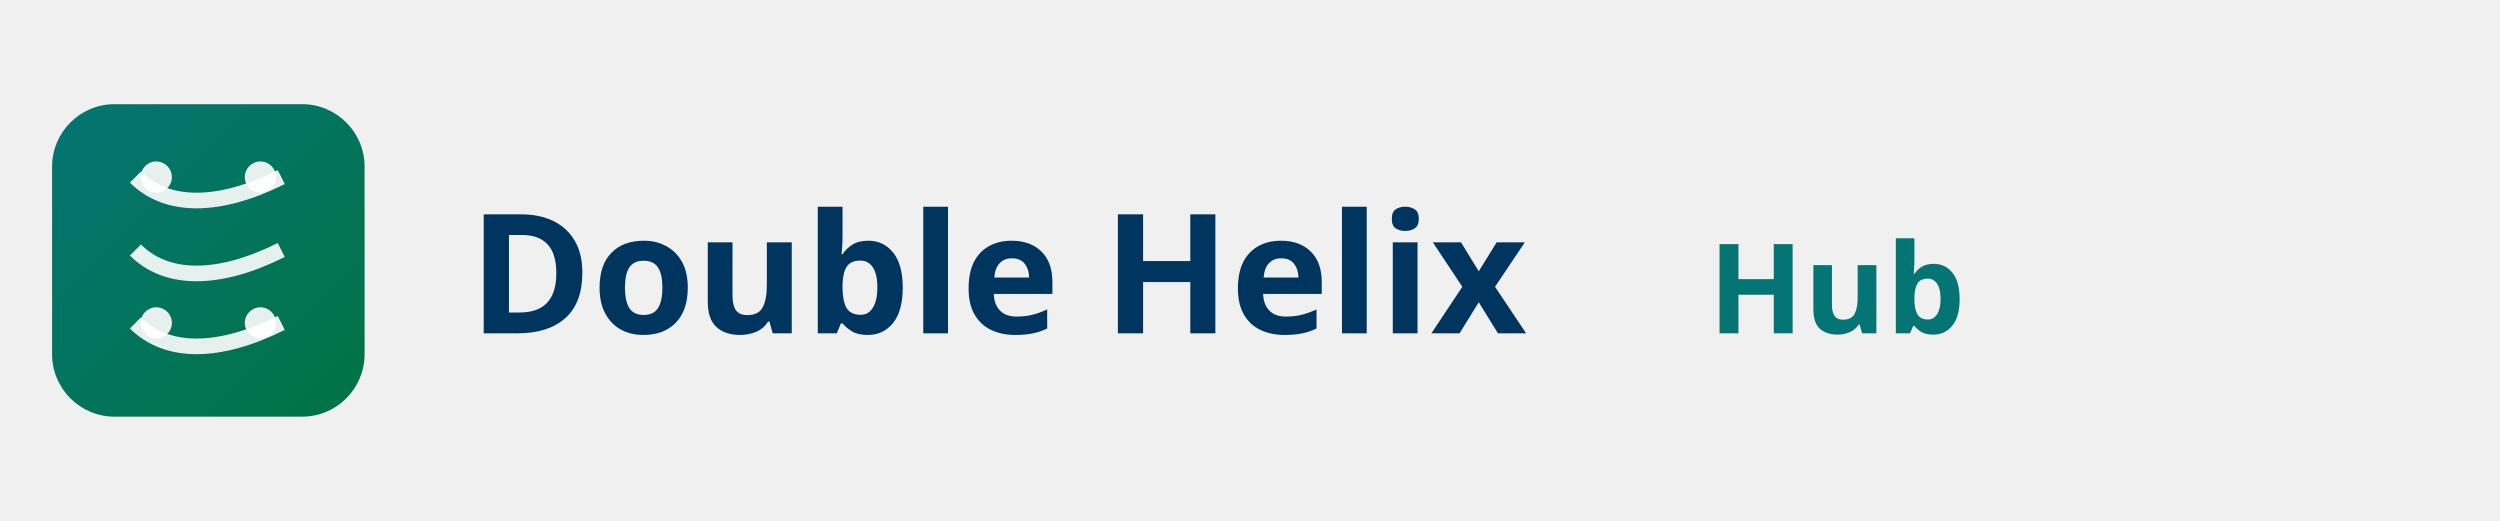
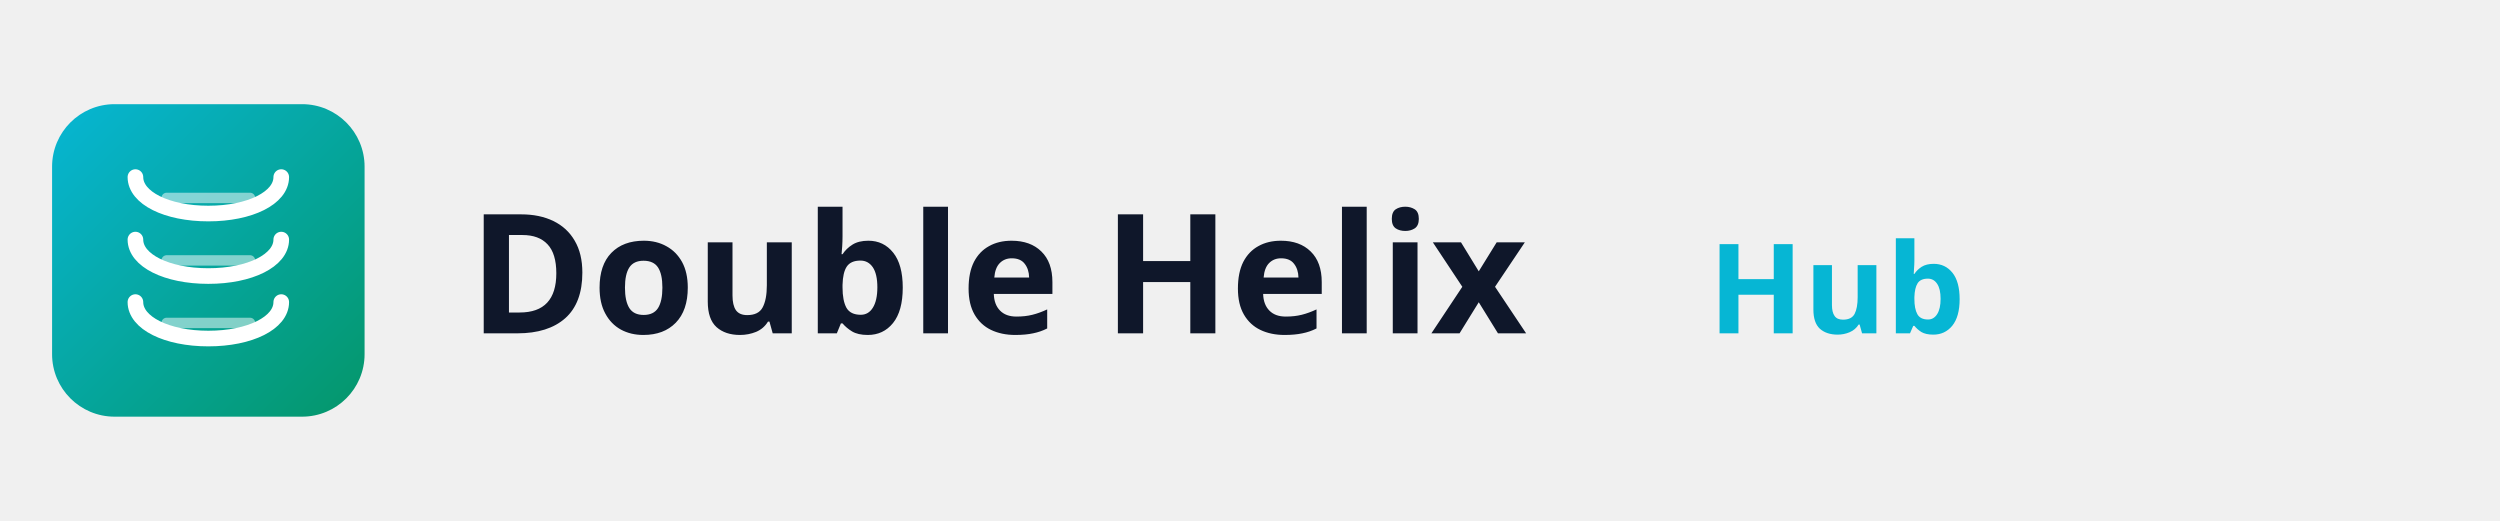
<svg xmlns="http://www.w3.org/2000/svg" viewBox="0 0 240 50">
  <defs>
    <linearGradient id="logoGrad" x1="0%" y1="0%" x2="100%" y2="100%">
-       <stop offset="0%" style="stop-color:#047474" />
-       <stop offset="100%" style="stop-color:#027343" />
+       <stop offset="0%" stop-color="#06b6d4" />
+       <stop offset="100%" stop-color="#059669" />
    </linearGradient>
  </defs>
  <rect x="5" y="10" width="30" height="30" rx="6" fill="url(#logoGrad)" />
-   <path d="M13 17c3 3 8 3 14 0M13 24c3 3 8 3 14 0M13 31c3 3 8 3 14 0" stroke="white" stroke-width="1.5" fill="none" opacity="0.9" />
-   <circle cx="15" cy="17" r="1.5" fill="white" opacity="0.9" />
-   <circle cx="25" cy="17" r="1.5" fill="white" opacity="0.9" />
-   <circle cx="15" cy="31" r="1.5" fill="white" opacity="0.9" />
-   <circle cx="25" cy="31" r="1.5" fill="white" opacity="0.9" />
-   <text x="45" y="32" font-family="Plus Jakarta Sans, system-ui, sans-serif" font-size="16" font-weight="700" fill="#003560">Double Helix</text>
-   <text x="164" y="32" font-family="Plus Jakarta Sans, system-ui, sans-serif" font-size="12" font-weight="600" fill="#047474">Hub</text>
+   <path d="M13 17c0 2 3 3.5 7 3.5s7-1.5 7-3.5" stroke="white" stroke-width="1.5" fill="none" stroke-linecap="round" />
+   <path d="M27 23c0 2-3 3.5-7 3.5s-7-1.5-7-3.5" stroke="white" stroke-width="1.5" fill="none" stroke-linecap="round" />
+   <path d="M13 29c0 2 3 3.5 7 3.5s7-1.5 7-3.5" stroke="white" stroke-width="1.5" fill="none" stroke-linecap="round" />
+   <line x1="16" y1="19" x2="24" y2="19" stroke="white" stroke-width="1" opacity="0.5" stroke-linecap="round" />
+   <line x1="16" y1="25" x2="24" y2="25" stroke="white" stroke-width="1" opacity="0.5" stroke-linecap="round" />
+   <line x1="16" y1="31" x2="24" y2="31" stroke="white" stroke-width="1" opacity="0.5" stroke-linecap="round" />
+   <text x="45" y="32" font-family="Plus Jakarta Sans, system-ui, sans-serif" font-size="16" font-weight="700" fill="#0f172a">Double Helix</text>
+   <text x="164" y="32" font-family="Plus Jakarta Sans, system-ui, sans-serif" font-size="12" font-weight="600" fill="#06b6d4">Hub</text>
</svg>
